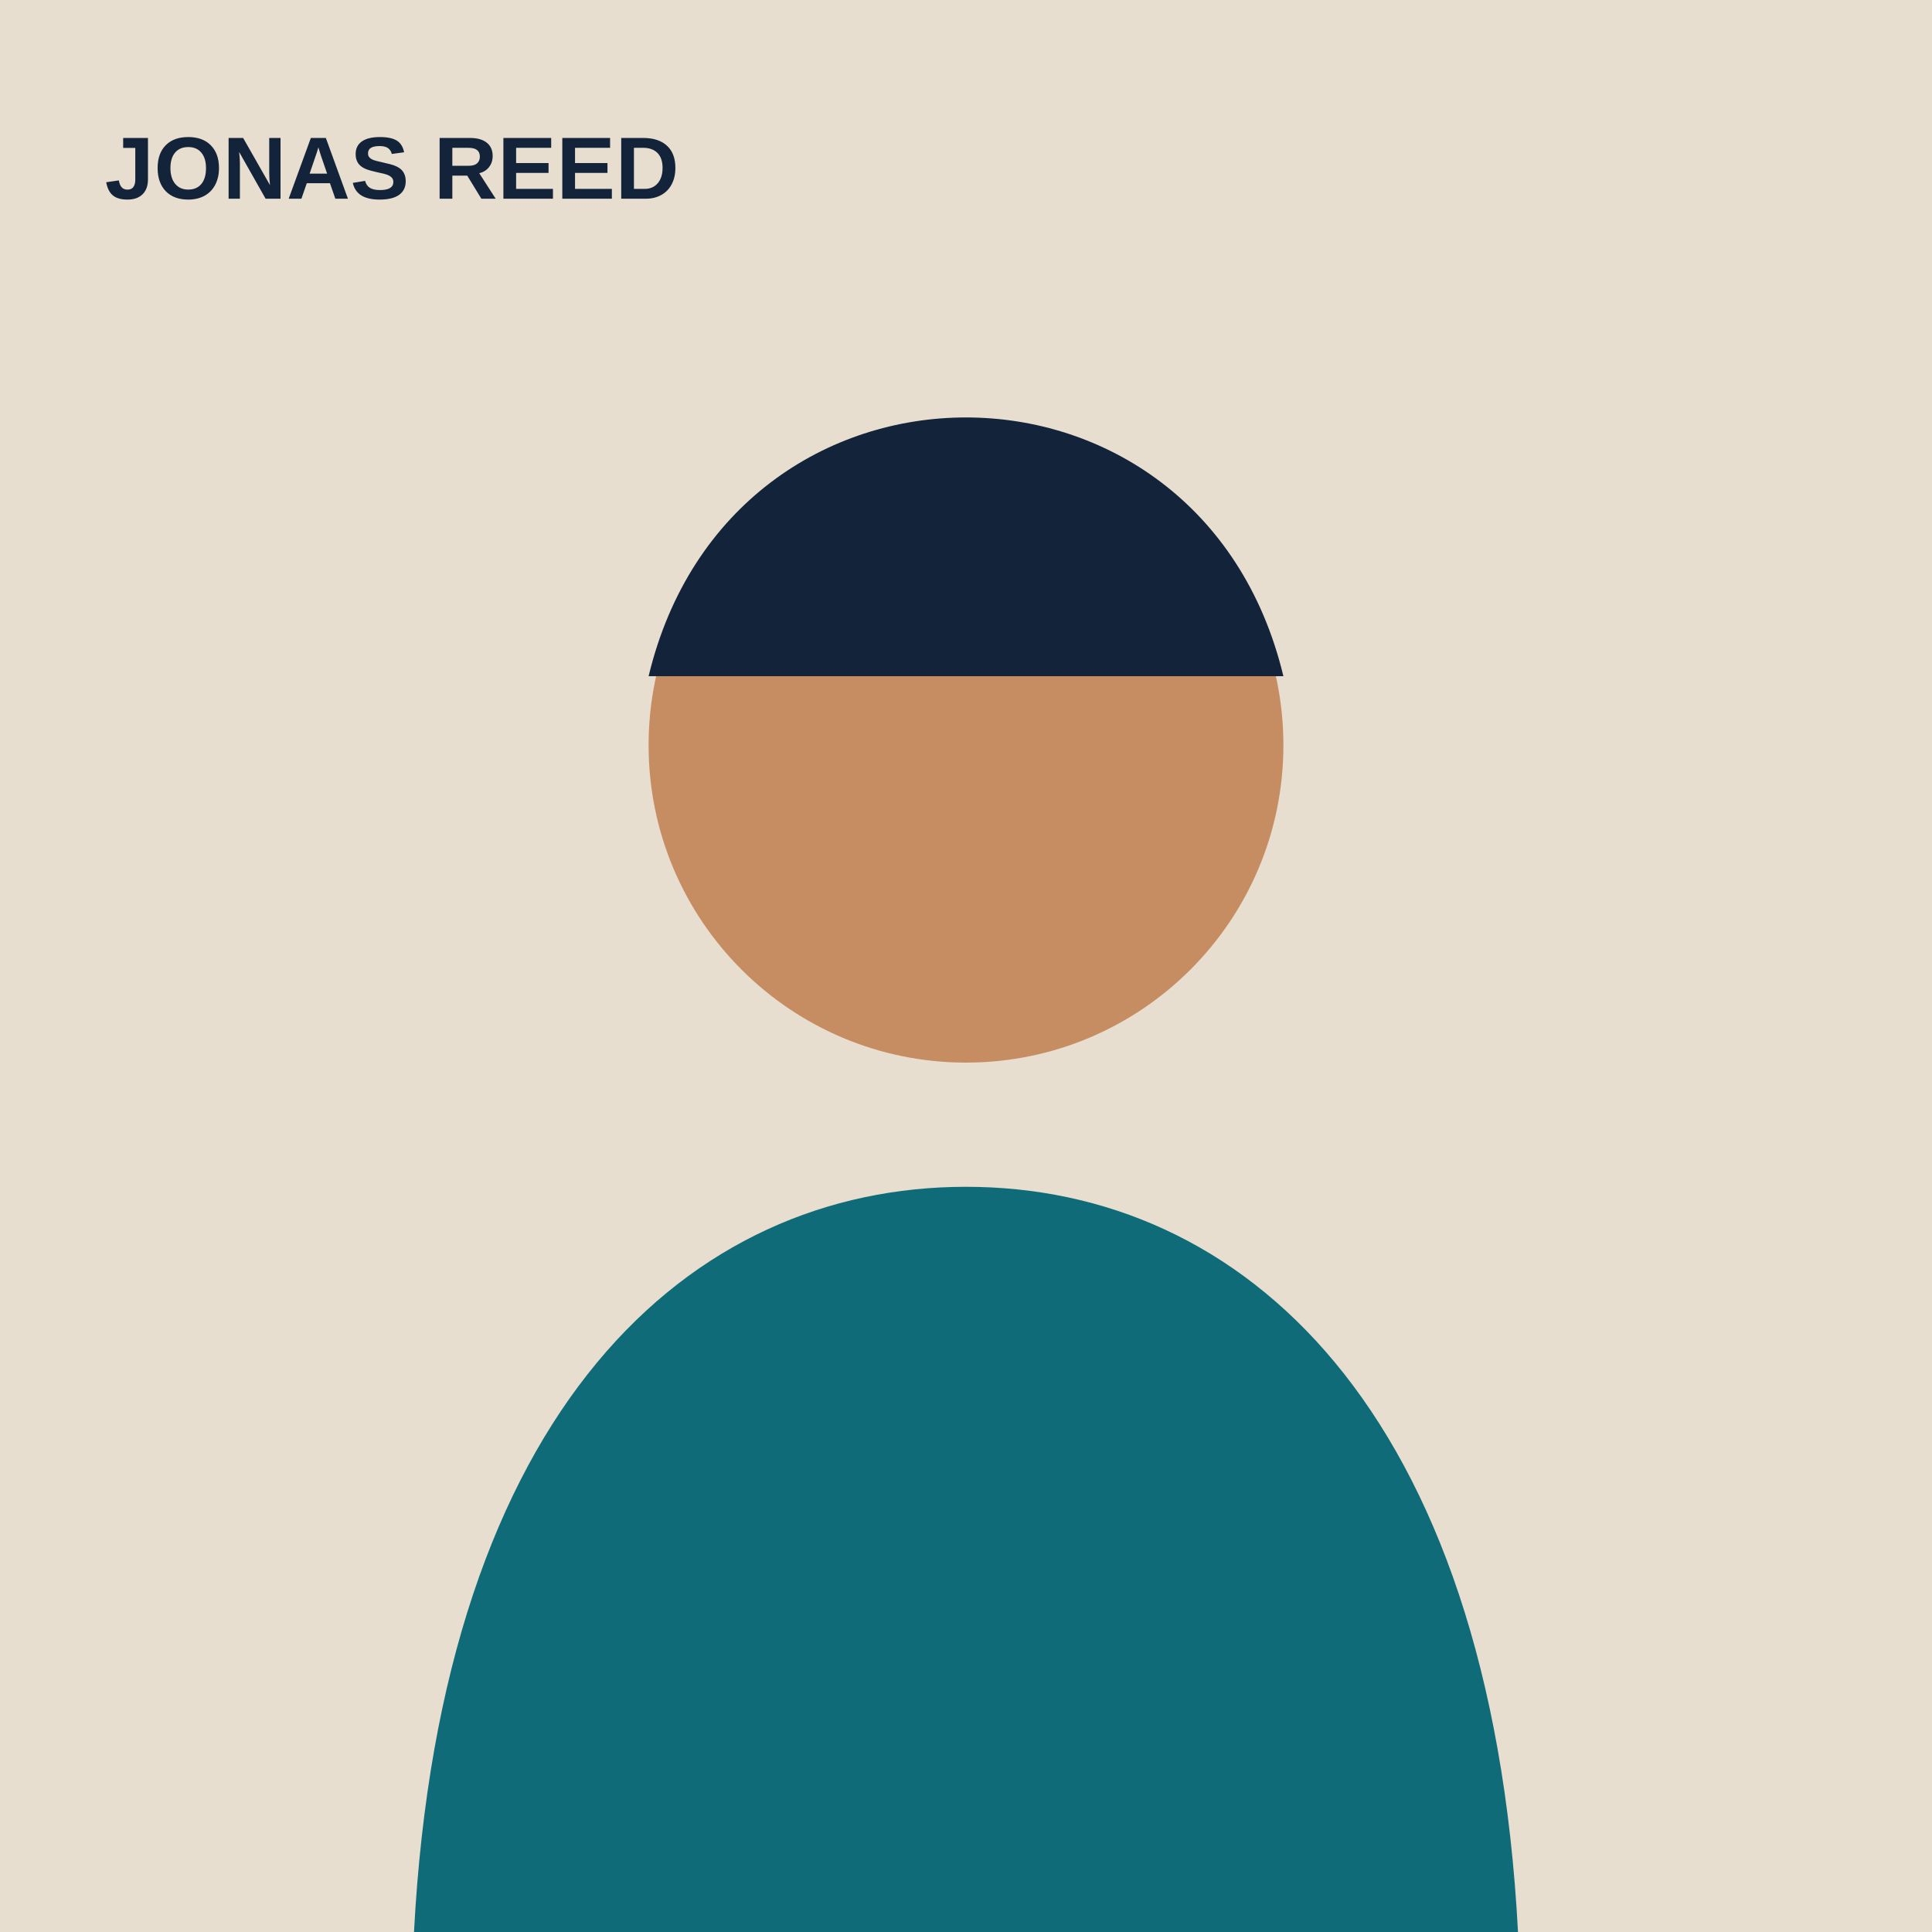
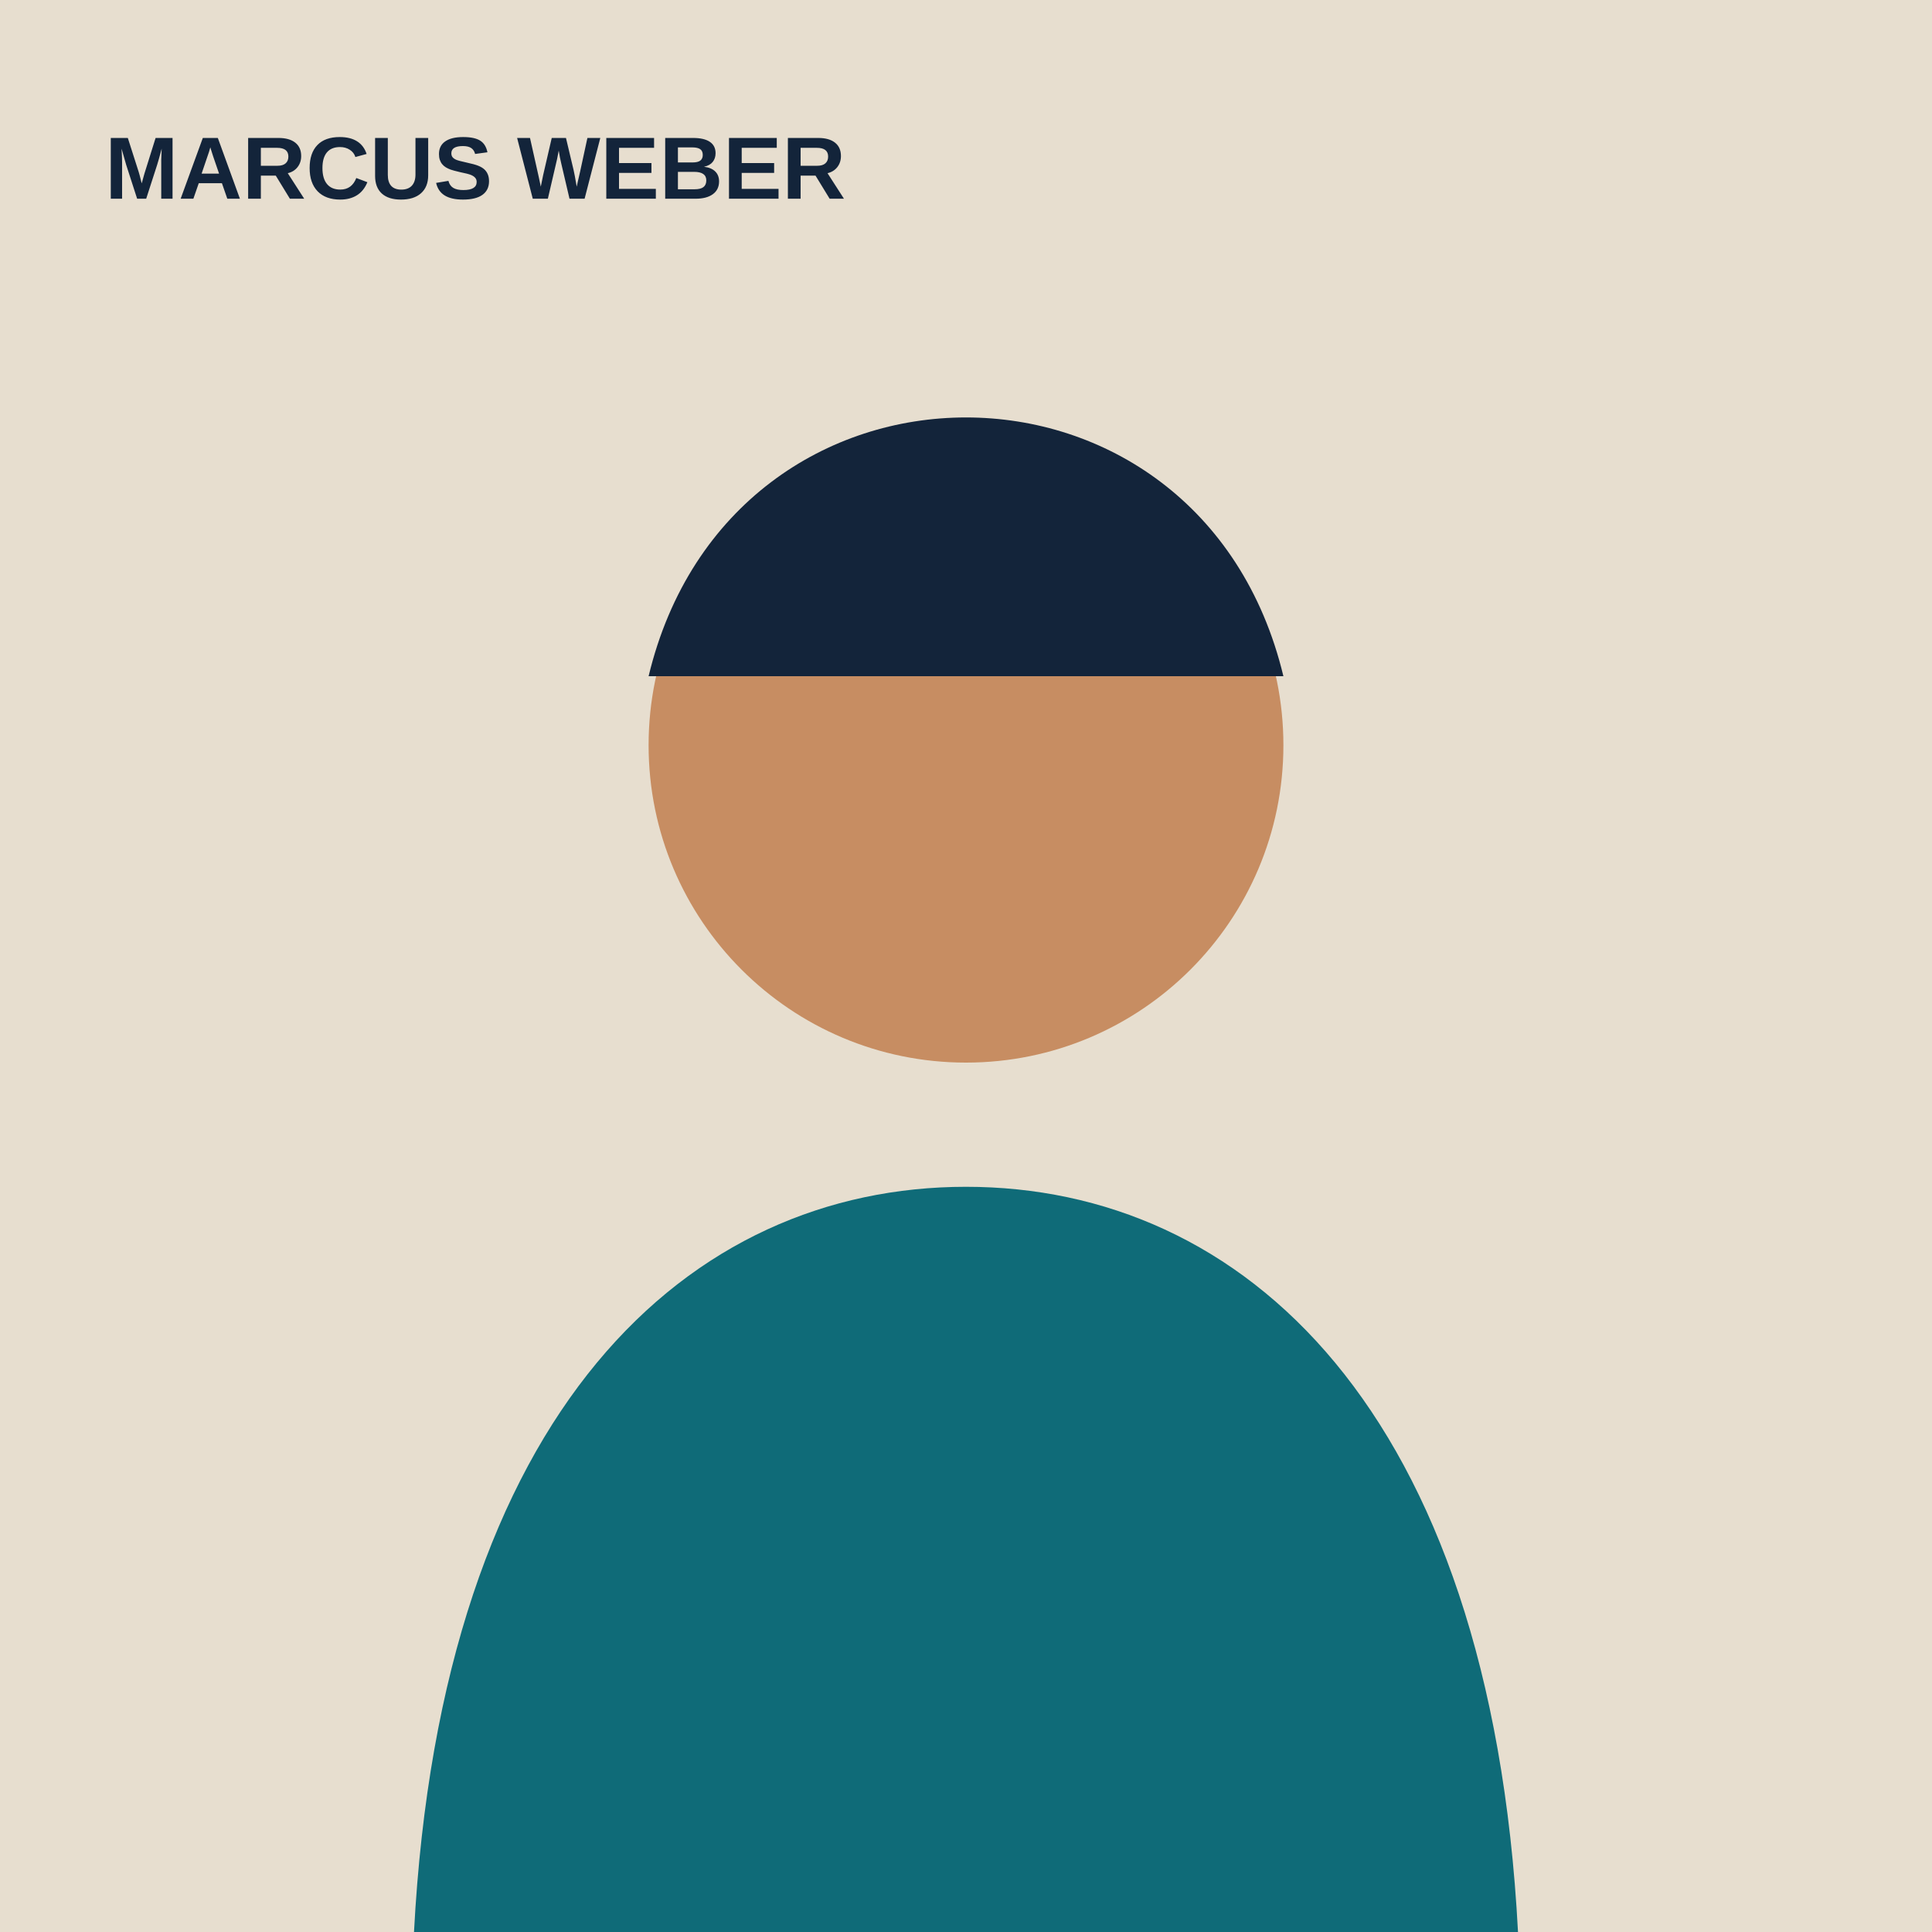
<svg xmlns="http://www.w3.org/2000/svg" viewBox="0 0 700 700">
  <rect width="700" height="700" fill="#e7decf" />
  <circle cx="350" cy="270" r="115" fill="#c78d62" />
  <path d="M150 700c10-190 100-270 200-270s190 80 200 270" fill="#0f6b78" />
  <path d="M235 245c30-125 200-125 230 0" fill="#13243a" />
-   <text x="38" y="72" fill="#13243a" font-family="Arial,sans-serif" font-size="32" font-weight="700">JONAS REED</text>
+   <text x="38" y="72" fill="#13243a" font-family="Arial,sans-serif" font-size="32" font-weight="700">MARCUS WEBER</text>
</svg>
